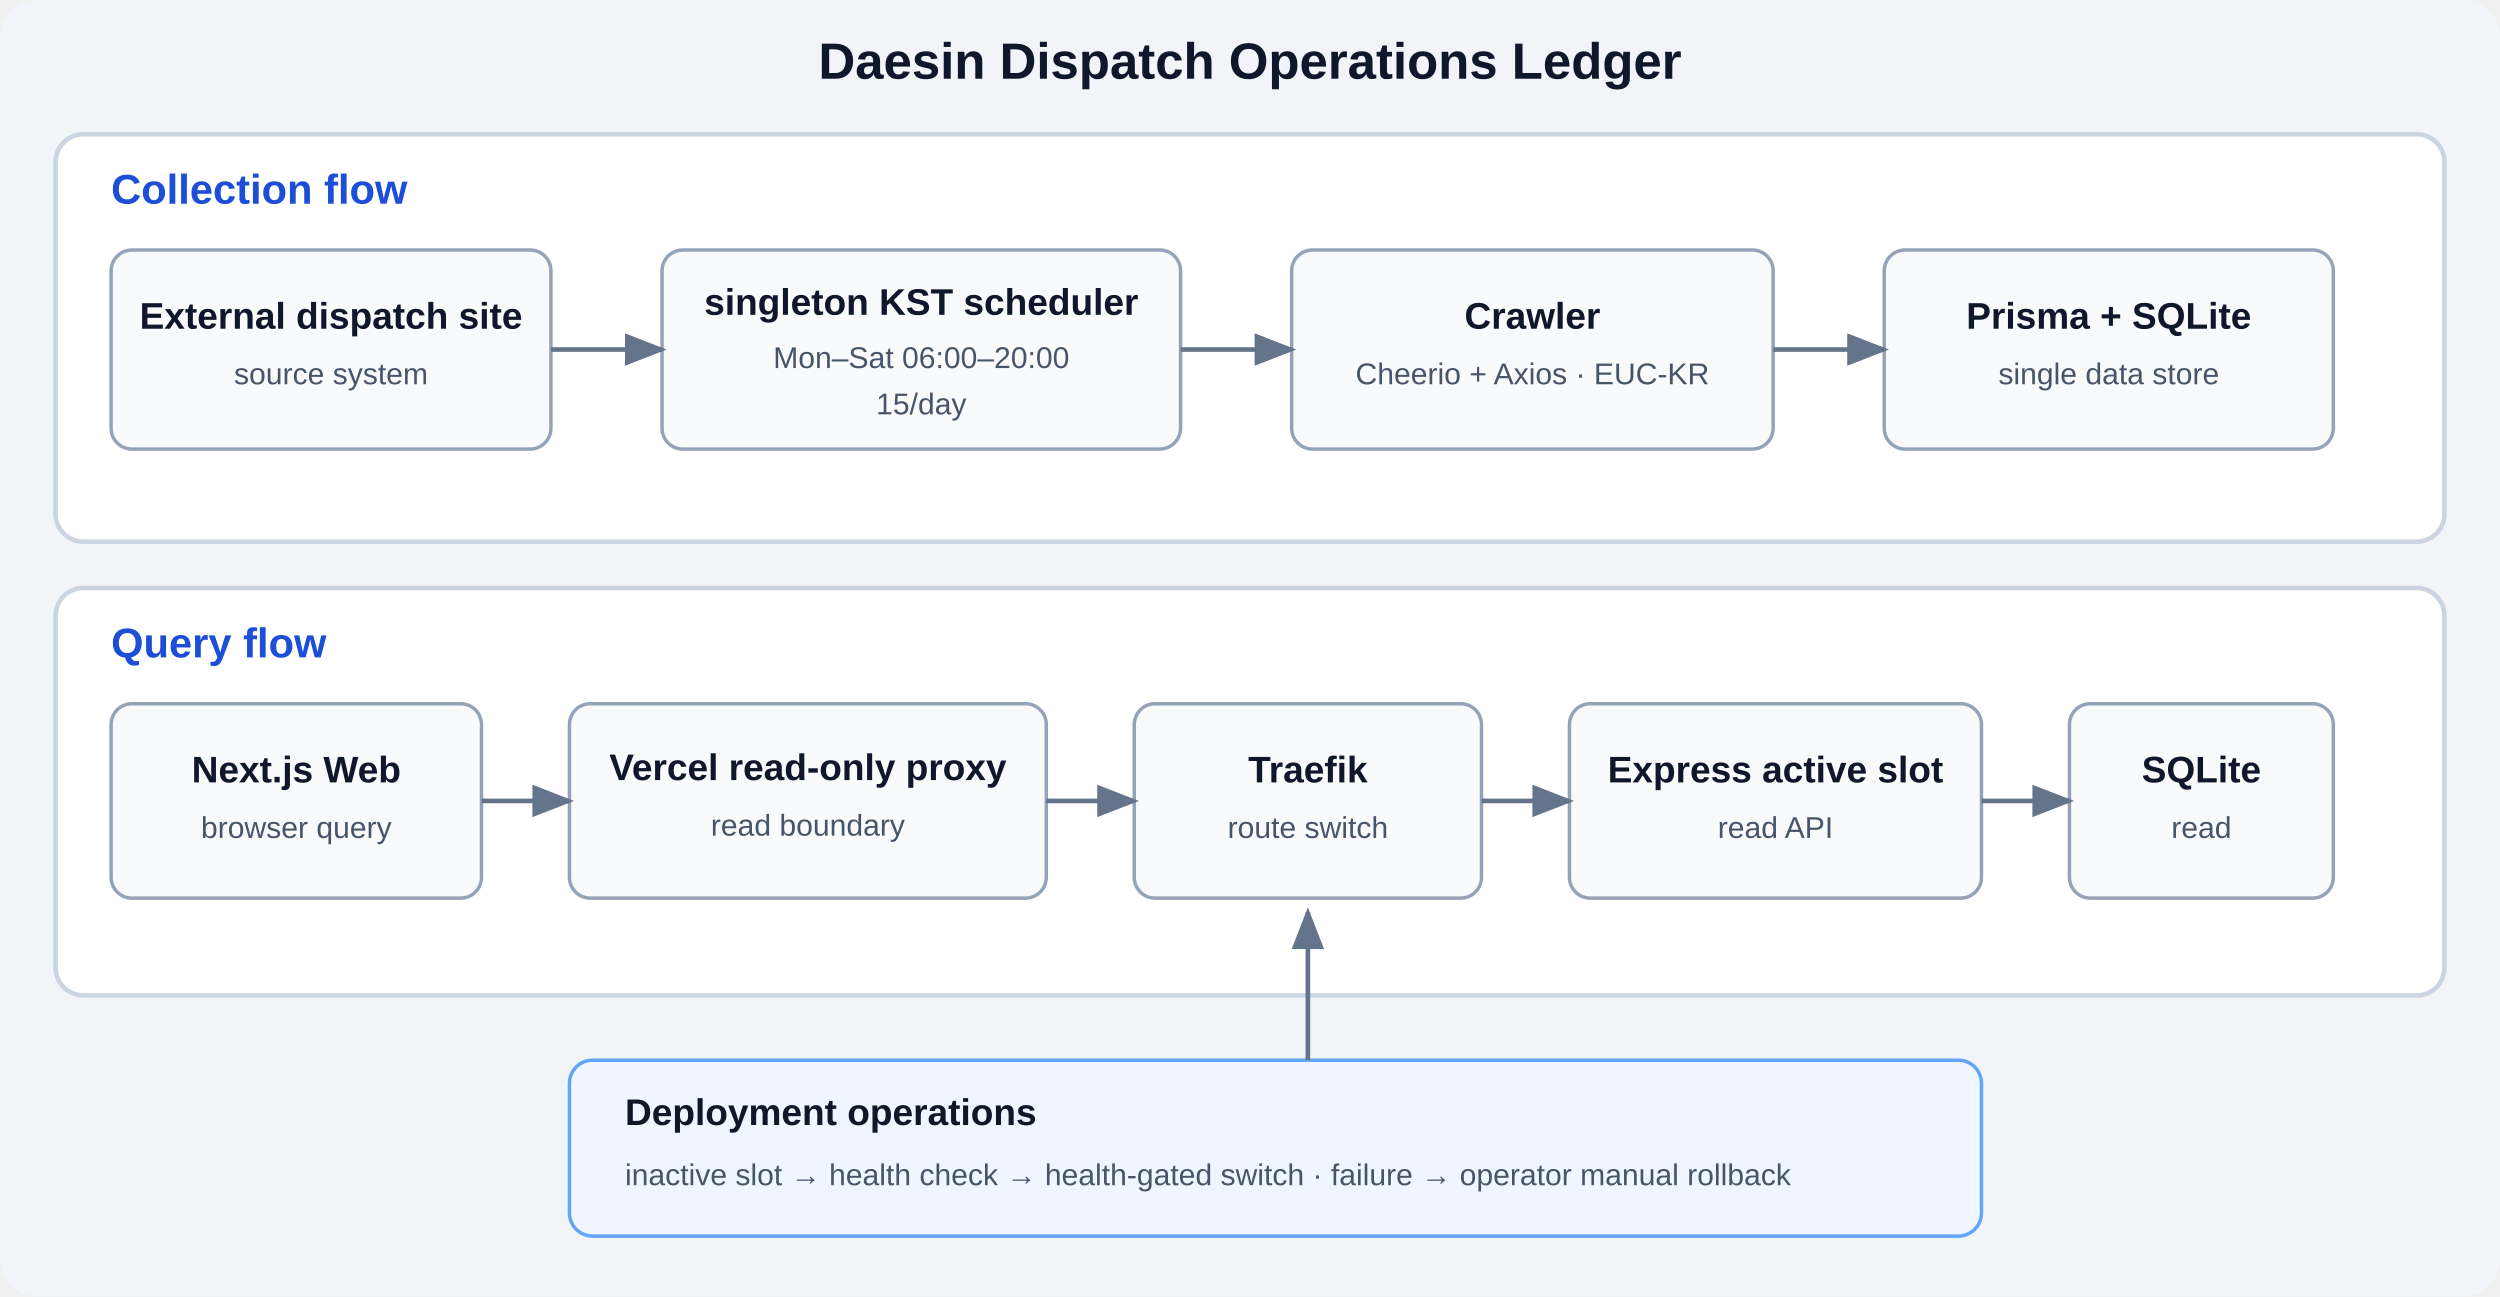
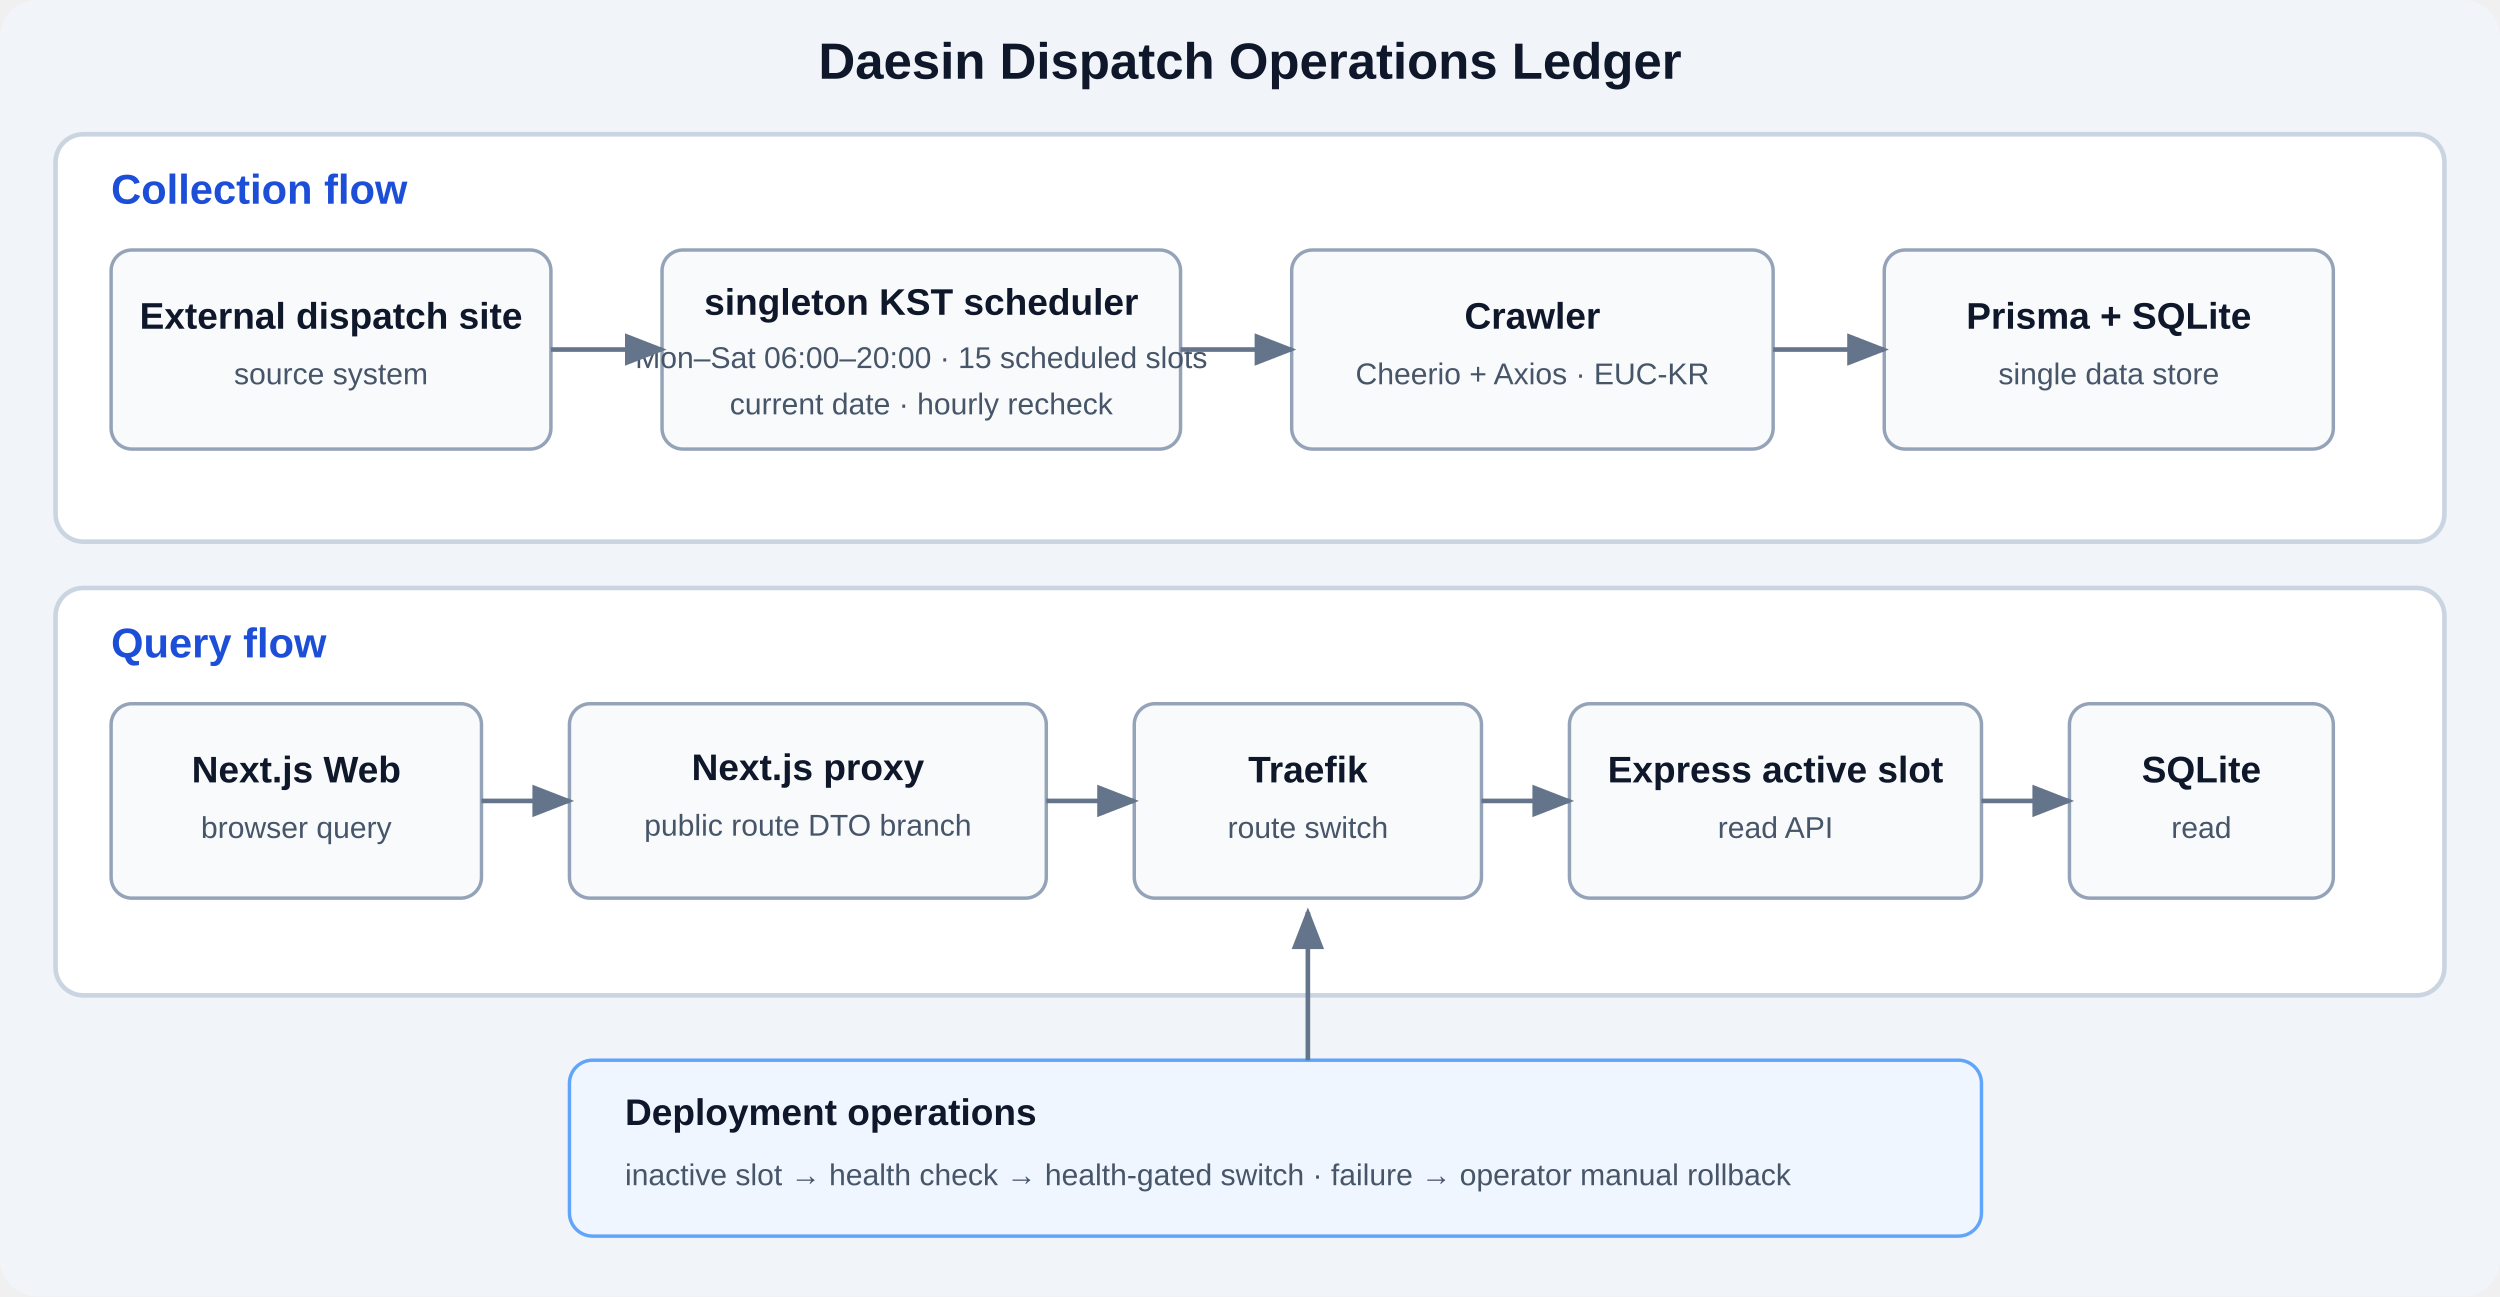
- <svg xmlns="http://www.w3.org/2000/svg" viewBox="0 0 1080 560" role="img" aria-labelledby="title desc" font-family="Arial, sans-serif">
+ <svg xmlns="http://www.w3.org/2000/svg" width="1080" height="560" viewBox="0 0 1080 560" role="img" aria-labelledby="title desc" font-family="Arial, sans-serif">
  <defs>
    <marker id="arrow" markerWidth="9" markerHeight="7" refX="8" refY="3.5" orient="auto">
      <path d="M0 0 9 3.5 0 7Z" fill="#64748b" />
    </marker>
    <style>
      .lane{fill:#fff;stroke:#cbd5e1;stroke-width:2}.node{fill:#f8fafc;stroke:#94a3b8;stroke-width:1.5}.edge{fill:none;stroke:#64748b;stroke-width:2;marker-end:url(#arrow)}.label{font-size:16px;font-weight:700;fill:#0f172a}.sub{font-size:13px;fill:#475569}.lane-title{font-size:18px;font-weight:700;fill:#1d4ed8}.ops{fill:#eff6ff;stroke:#60a5fa;stroke-width:1.5}
    </style>
  </defs>
  <rect width="1080" height="560" rx="16" fill="#f1f5f9" />
  <text x="540" y="34" text-anchor="middle" font-size="22" font-weight="700" fill="#0f172a">Daesin Dispatch Operations Ledger</text>
  <rect class="lane" x="24" y="58" width="1032" height="176" rx="12" />
  <text class="lane-title" x="48" y="88">Collection flow</text>
  <rect class="node" x="48" y="108" width="190" height="86" rx="9" />
  <text class="label" x="143" y="142" text-anchor="middle">External dispatch site</text>
  <text class="sub" x="143" y="166" text-anchor="middle">source system</text>
  <rect class="node" x="286" y="108" width="224" height="86" rx="9" />
  <text class="label" x="398" y="136" text-anchor="middle">singleton KST scheduler</text>
-   <text class="sub" x="398" y="159" text-anchor="middle">Mon–Sat 06:00–20:00</text>
-   <text class="sub" x="398" y="179" text-anchor="middle">15/day</text>
+   <text class="sub" x="398" y="159" text-anchor="middle">Mon–Sat 06:00–20:00 · 15 scheduled slots</text>
+   <text class="sub" x="398" y="179" text-anchor="middle">current date · hourly recheck</text>
  <rect class="node" x="558" y="108" width="208" height="86" rx="9" />
  <text class="label" x="662" y="142" text-anchor="middle">Crawler</text>
  <text class="sub" x="662" y="166" text-anchor="middle">Cheerio + Axios · EUC-KR</text>
  <rect class="node" x="814" y="108" width="194" height="86" rx="9" />
  <text class="label" x="911" y="142" text-anchor="middle">Prisma + SQLite</text>
  <text class="sub" x="911" y="166" text-anchor="middle">single data store</text>
  <path class="edge" d="M238 151H286" />
  <path class="edge" d="M510 151H558" />
  <path class="edge" d="M766 151H814" />
  <rect class="lane" x="24" y="254" width="1032" height="176" rx="12" />
  <text class="lane-title" x="48" y="284">Query flow</text>
  <rect class="node" x="48" y="304" width="160" height="84" rx="9" />
  <text class="label" x="128" y="338" text-anchor="middle">Next.js Web</text>
  <text class="sub" x="128" y="362" text-anchor="middle">browser query</text>
  <rect class="node" x="246" y="304" width="206" height="84" rx="9" />
-   <text class="label" x="349" y="337" text-anchor="middle">Vercel read-only proxy</text>
-   <text class="sub" x="349" y="361" text-anchor="middle">read boundary</text>
+   <text class="label" x="349" y="337" text-anchor="middle">Next.js proxy</text>
+   <text class="sub" x="349" y="361" text-anchor="middle">public route DTO branch</text>
  <rect class="node" x="490" y="304" width="150" height="84" rx="9" />
  <text class="label" x="565" y="338" text-anchor="middle">Traefik</text>
  <text class="sub" x="565" y="362" text-anchor="middle">route switch</text>
  <rect class="node" x="678" y="304" width="178" height="84" rx="9" />
  <text class="label" x="767" y="338" text-anchor="middle">Express active slot</text>
  <text class="sub" x="767" y="362" text-anchor="middle">read API</text>
  <rect class="node" x="894" y="304" width="114" height="84" rx="9" />
  <text class="label" x="951" y="338" text-anchor="middle">SQLite</text>
  <text class="sub" x="951" y="362" text-anchor="middle">read</text>
  <path class="edge" d="M208 346H246" />
  <path class="edge" d="M452 346H490" />
  <path class="edge" d="M640 346H678" />
  <path class="edge" d="M856 346H894" />
  <rect class="ops" x="246" y="458" width="610" height="76" rx="10" />
  <text class="label" x="270" y="486">Deployment operations</text>
  <text class="sub" x="270" y="512">inactive slot → health check → health-gated switch · failure → operator manual rollback</text>
  <path class="edge" d="M565 458V394" />
</svg>
